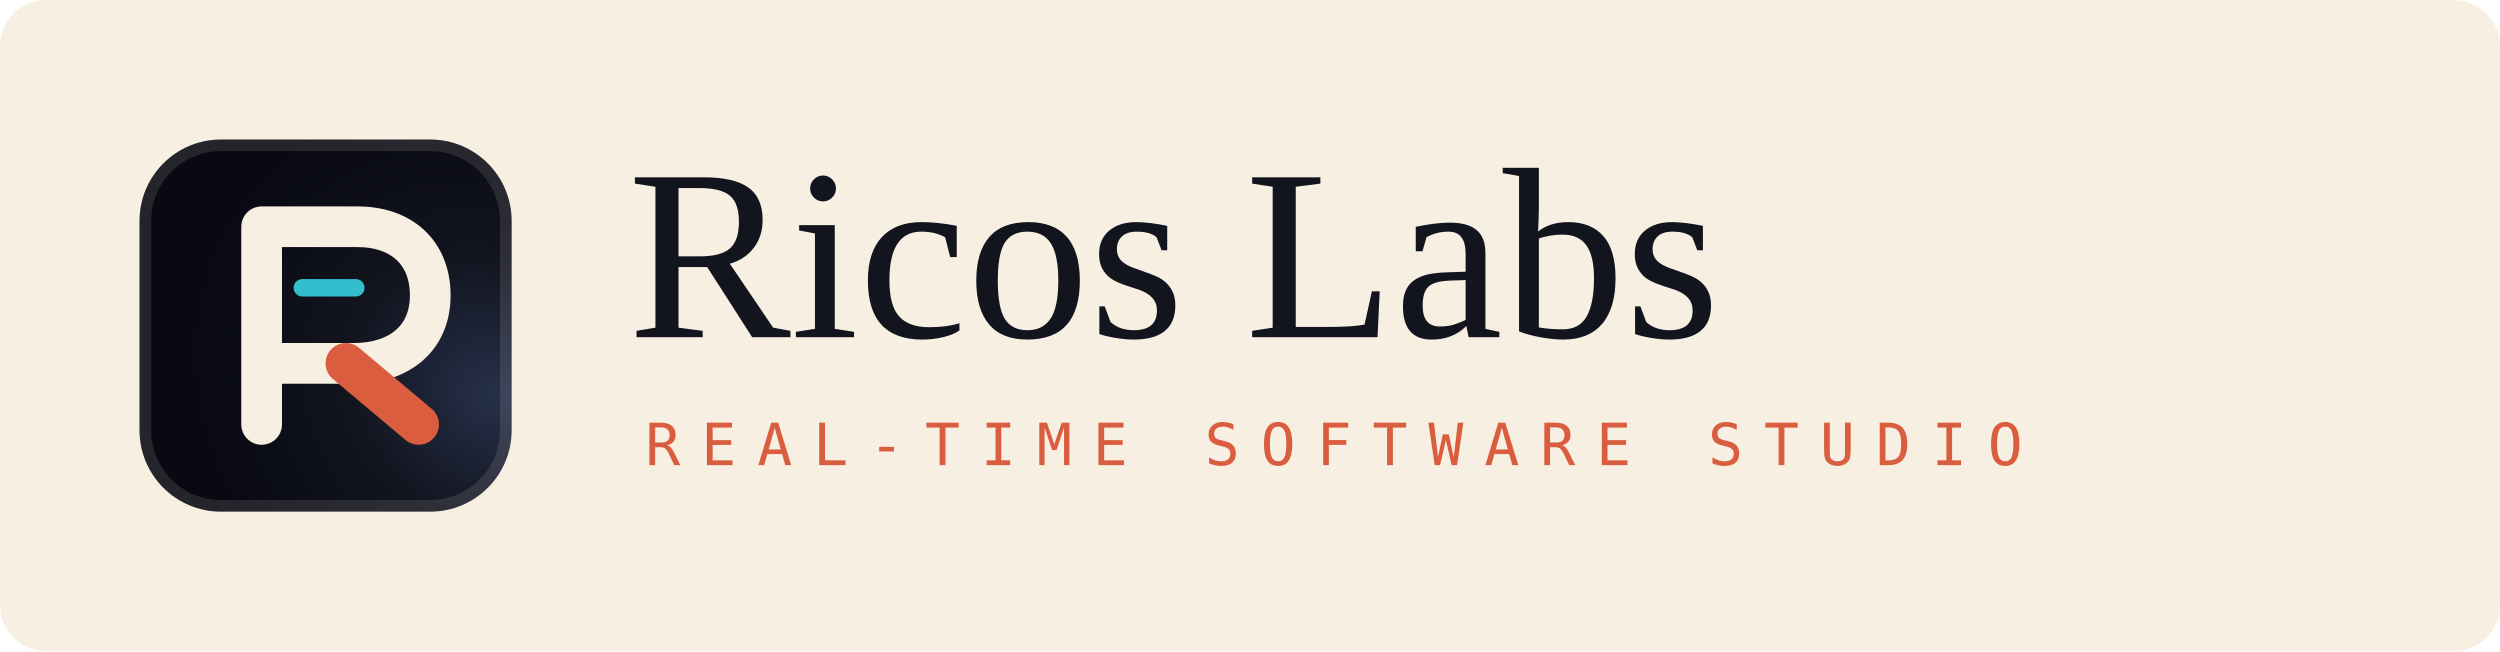
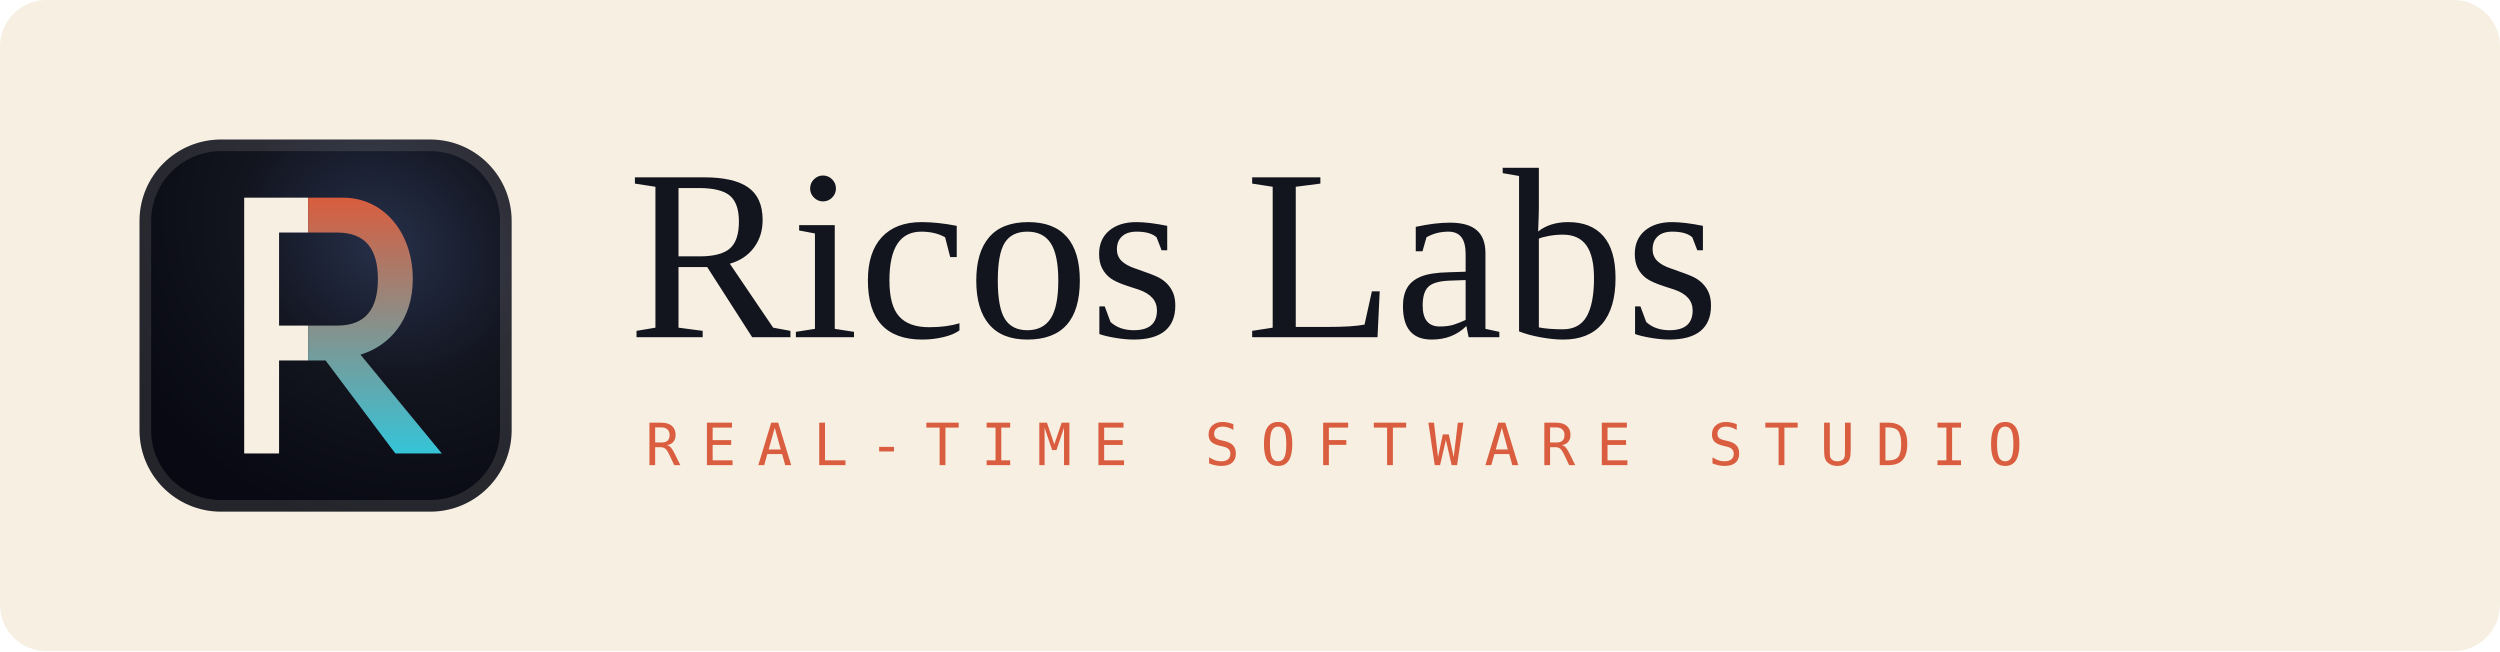
<svg xmlns="http://www.w3.org/2000/svg" viewBox="0 0 430 112" role="img" aria-label="Ricos Labs lockup">
  <defs>
-     <linearGradient id="signal" x1="49" y1="62" x2="70" y2="77" gradientUnits="userSpaceOnUse">
+     <clipPath id="lockup-left">
+       <rect x="0" y="0" width="29" height="64" />
+     </clipPath>
+     <clipPath id="lockup-right">
+       <rect x="29" y="0" width="35" height="64" />
+     </clipPath>
+     <linearGradient id="lockup-signal" x1="29" y1="10" x2="29" y2="54" gradientUnits="userSpaceOnUse">
      <stop offset="0" stop-color="#D95D3E" />
-       <stop offset="0.52" stop-color="#F09A56" />
      <stop offset="1" stop-color="#35C4D8" />
    </linearGradient>
-     <radialGradient id="field" cx="0" cy="0" r="1" gradientUnits="userSpaceOnUse" gradientTransform="translate(61 44) rotate(128) scale(48 56)">
+     <radialGradient id="lockup-field" cx="0" cy="0" r="1" gradientUnits="userSpaceOnUse" gradientTransform="translate(42 18) rotate(128) scale(48 56)">
      <stop offset="0" stop-color="#26304A" />
      <stop offset="0.48" stop-color="#12141E" />
      <stop offset="1" stop-color="#080912" />
    </radialGradient>
+     <path id="lockup-r" d="       M18 10 H35       C42 10, 47 16, 47 24       C47 31, 43 35.5, 38 37       L52 54 H44       L32 38 H24 V54 H18 Z       M24 16 V32 H34       C39 32, 41 29, 41 24       C41 19, 39 16, 34 16 Z     " />
  </defs>
  <rect width="430" height="112" rx="8" fill="#F6EFE2" />
  <g transform="translate(24 24)">
-     <rect width="64" height="64" rx="14" fill="url(#field)" />
-     <path d="M21 49V15h16.5C45 15 50 19.4 50 26.8S44.7 38.5 36.8 38.5H21" fill="none" stroke="#F6EFE2" stroke-width="7" stroke-linecap="round" stroke-linejoin="round" />
-     <path d="M35.5 38.5 48 49" fill="none" stroke="url(#signal)" stroke-width="7" stroke-linecap="round" stroke-linejoin="round" />
-     <path d="M28 25.5h9.2" fill="none" stroke="#35C4D8" stroke-width="3" stroke-linecap="round" opacity="0.95" />
+     <rect width="64" height="64" rx="14" fill="url(#lockup-field)" />
+     <g clip-path="url(#lockup-left)">
+       <use href="#lockup-r" fill="#F6EFE2" fill-rule="evenodd" />
+     </g>
+     <g clip-path="url(#lockup-right)">
+       <use href="#lockup-r" fill="url(#lockup-signal)" fill-rule="evenodd" />
+     </g>
    <rect x="1" y="1" width="62" height="62" rx="13" fill="none" stroke="#F6EFE2" stroke-opacity="0.12" stroke-width="2" />
  </g>
  <text x="108" y="58" fill="#12141E" font-family="Georgia, 'Times New Roman', serif" font-size="42" letter-spacing="0">Ricos Labs</text>
  <text x="111" y="80" fill="#D95D3E" font-family="'JetBrains Mono', 'SFMono-Regular', Consolas, monospace" font-size="10" letter-spacing="3.6">REAL-TIME SOFTWARE STUDIO</text>
</svg>
